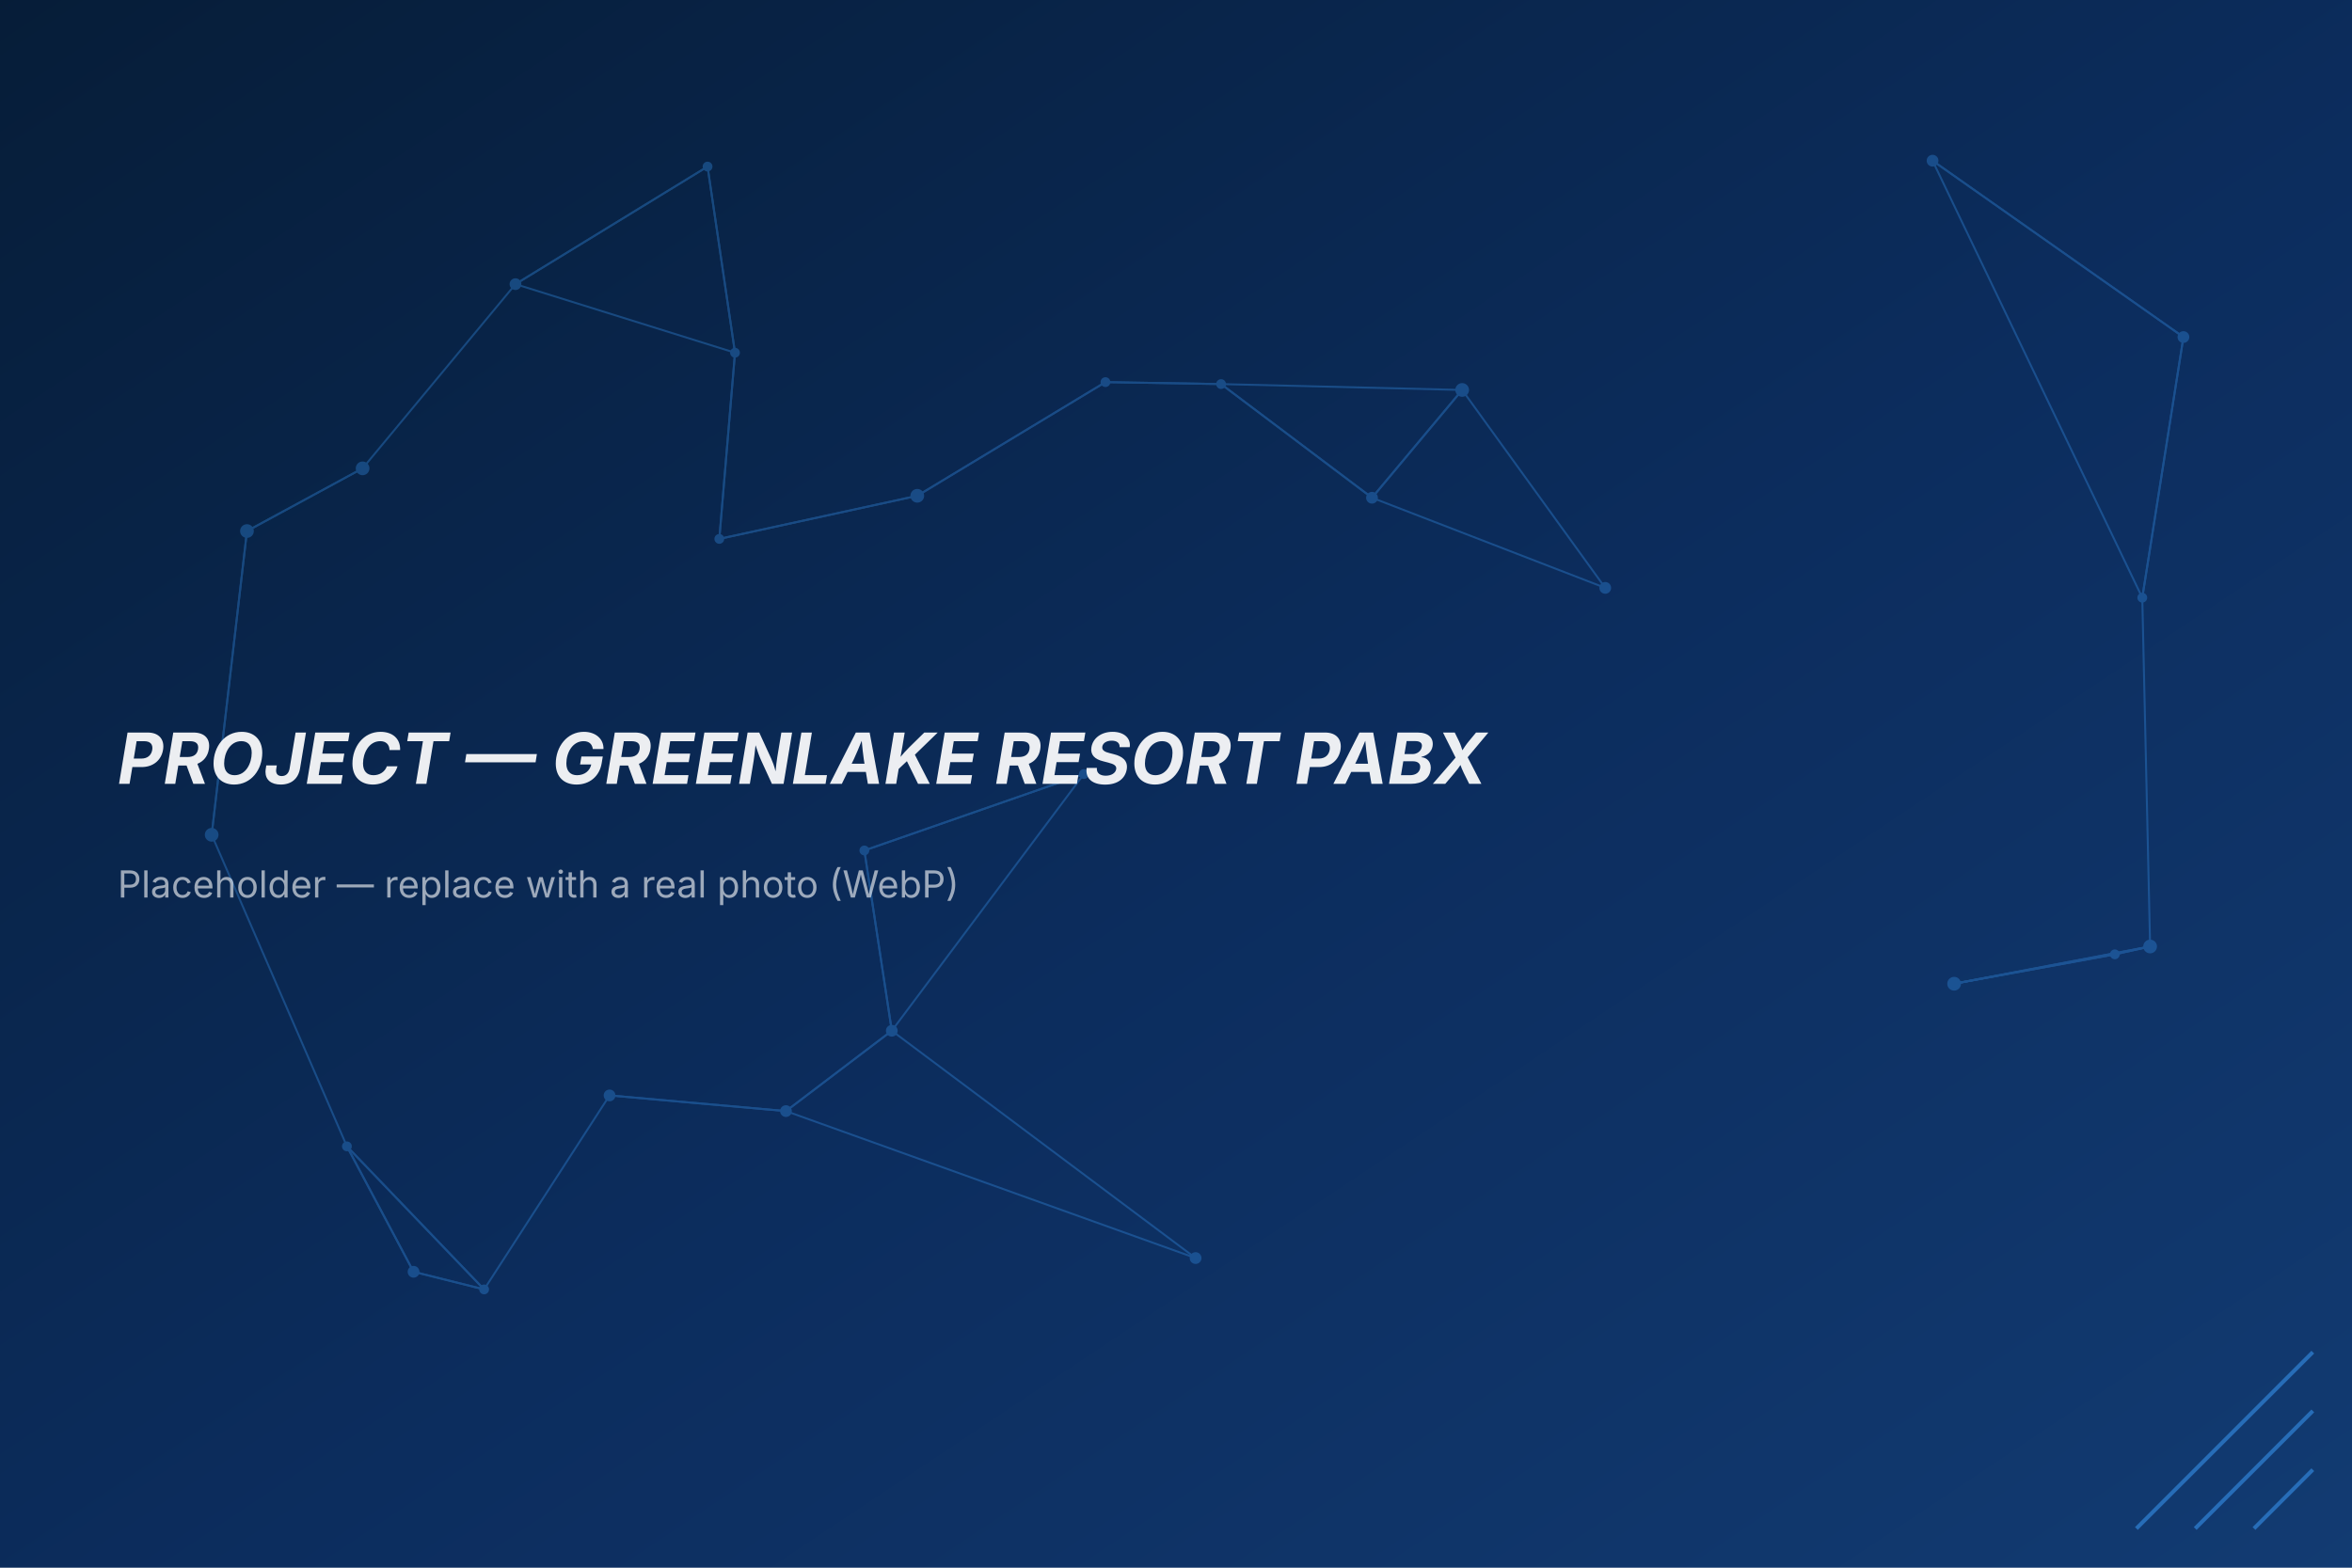
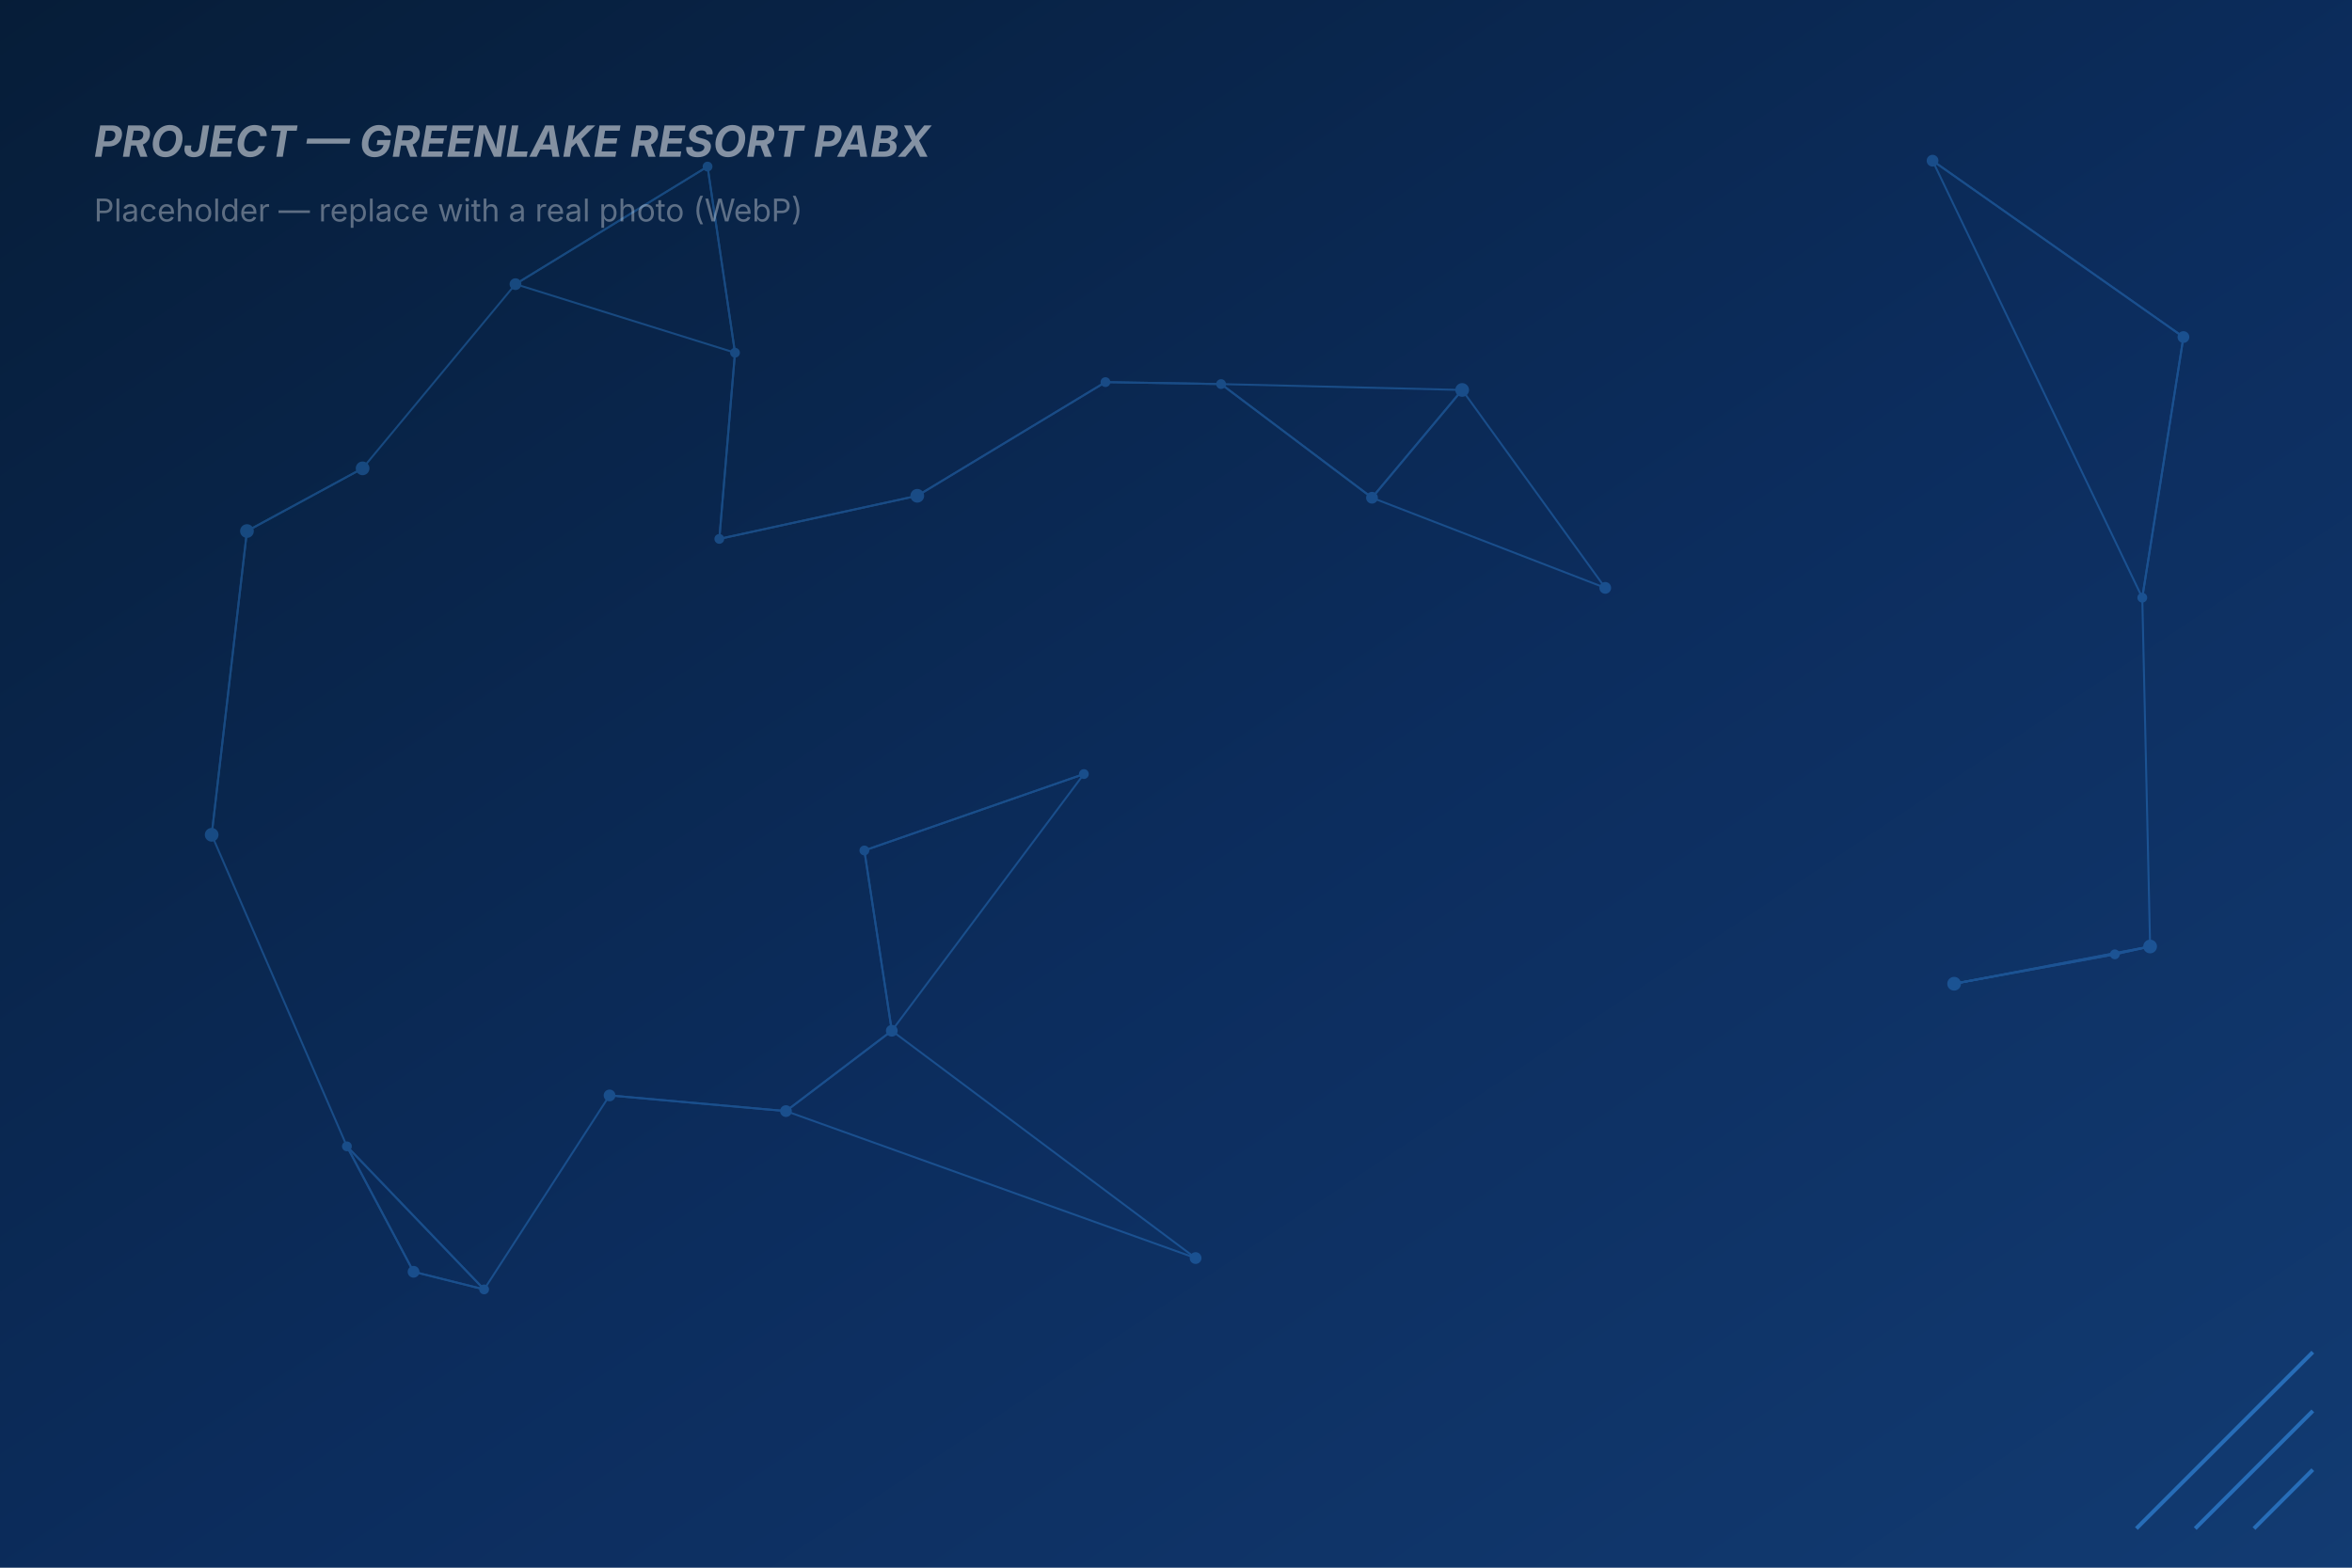
<svg xmlns="http://www.w3.org/2000/svg" width="1200" height="800" viewBox="0 0 1200 800" role="img" aria-label="Project — Greenlake Resort Pabx">
  <defs>
    <linearGradient id="g" x1="0" y1="0" x2="1" y2="1">
      <stop offset="0" stop-color="#061D38" />
      <stop offset=".55" stop-color="#0C2D5E" />
      <stop offset="1" stop-color="#123B72" />
    </linearGradient>
  </defs>
  <rect width="1200" height="800" fill="url(#g)" />
  <g stroke="#358FE8" stroke-width="1" opacity=".35" fill="#358FE8">
    <line x1="211" y1="649" x2="247" y2="658" />
    <line x1="211" y1="649" x2="177" y2="585" />
    <line x1="468" y1="253" x2="367" y2="275" />
    <line x1="468" y1="253" x2="564" y2="195" />
    <line x1="361" y1="85" x2="375" y2="180" />
    <line x1="361" y1="85" x2="263" y2="145" />
    <line x1="997" y1="502" x2="1079" y2="487" />
    <line x1="997" y1="502" x2="1097" y2="483" />
    <line x1="746" y1="199" x2="700" y2="254" />
    <line x1="746" y1="199" x2="623" y2="196" />
    <line x1="819" y1="300" x2="746" y2="199" />
    <line x1="819" y1="300" x2="700" y2="254" />
    <line x1="247" y1="658" x2="211" y2="649" />
    <line x1="247" y1="658" x2="177" y2="585" />
    <line x1="610" y1="642" x2="455" y2="526" />
    <line x1="610" y1="642" x2="401" y2="567" />
    <line x1="986" y1="82" x2="1114" y2="172" />
    <line x1="986" y1="82" x2="1093" y2="305" />
    <line x1="1093" y1="305" x2="1114" y2="172" />
    <line x1="1093" y1="305" x2="1097" y2="483" />
    <line x1="1114" y1="172" x2="1093" y2="305" />
    <line x1="1114" y1="172" x2="986" y2="82" />
    <line x1="401" y1="567" x2="455" y2="526" />
    <line x1="401" y1="567" x2="311" y2="559" />
    <line x1="441" y1="434" x2="455" y2="526" />
    <line x1="441" y1="434" x2="553" y2="395" />
    <line x1="700" y1="254" x2="746" y2="199" />
    <line x1="700" y1="254" x2="623" y2="196" />
    <line x1="455" y1="526" x2="401" y2="567" />
    <line x1="455" y1="526" x2="441" y2="434" />
    <line x1="108" y1="426" x2="126" y2="271" />
    <line x1="108" y1="426" x2="177" y2="585" />
    <line x1="1097" y1="483" x2="1079" y2="487" />
    <line x1="1097" y1="483" x2="997" y2="502" />
    <line x1="367" y1="275" x2="375" y2="180" />
    <line x1="367" y1="275" x2="468" y2="253" />
    <line x1="553" y1="395" x2="441" y2="434" />
    <line x1="553" y1="395" x2="455" y2="526" />
    <line x1="1079" y1="487" x2="1097" y2="483" />
    <line x1="1079" y1="487" x2="997" y2="502" />
    <line x1="564" y1="195" x2="623" y2="196" />
    <line x1="564" y1="195" x2="468" y2="253" />
    <line x1="623" y1="196" x2="564" y2="195" />
    <line x1="623" y1="196" x2="700" y2="254" />
    <line x1="177" y1="585" x2="211" y2="649" />
    <line x1="177" y1="585" x2="247" y2="658" />
    <line x1="311" y1="559" x2="401" y2="567" />
    <line x1="311" y1="559" x2="247" y2="658" />
    <line x1="126" y1="271" x2="185" y2="239" />
    <line x1="126" y1="271" x2="108" y2="426" />
    <line x1="375" y1="180" x2="367" y2="275" />
    <line x1="375" y1="180" x2="361" y2="85" />
    <line x1="185" y1="239" x2="126" y2="271" />
    <line x1="185" y1="239" x2="263" y2="145" />
    <line x1="263" y1="145" x2="361" y2="85" />
    <line x1="263" y1="145" x2="375" y2="180" />
    <circle cx="211" cy="649" r="2.5" />
    <circle cx="468" cy="253" r="3" />
    <circle cx="361" cy="85" r="2" />
    <circle cx="997" cy="502" r="3" />
    <circle cx="746" cy="199" r="3" />
    <circle cx="819" cy="300" r="2.5" />
    <circle cx="247" cy="658" r="2" />
    <circle cx="610" cy="642" r="2.5" />
    <circle cx="986" cy="82" r="2.5" />
    <circle cx="1093" cy="305" r="2" />
    <circle cx="1114" cy="172" r="2.5" />
    <circle cx="401" cy="567" r="2.5" />
    <circle cx="441" cy="434" r="2" />
    <circle cx="700" cy="254" r="2.5" />
    <circle cx="455" cy="526" r="2.5" />
    <circle cx="108" cy="426" r="3" />
    <circle cx="1097" cy="483" r="3" />
    <circle cx="367" cy="275" r="2" />
    <circle cx="553" cy="395" r="2" />
    <circle cx="1079" cy="487" r="2" />
    <circle cx="564" cy="195" r="2" />
    <circle cx="623" cy="196" r="2" />
    <circle cx="177" cy="585" r="2" />
    <circle cx="311" cy="559" r="2.5" />
    <circle cx="126" cy="271" r="3" />
    <circle cx="375" cy="180" r="2" />
    <circle cx="185" cy="239" r="3" />
    <circle cx="263" cy="145" r="2.5" />
  </g>
  <g stroke="#358FE8" stroke-width="2" opacity=".6">
    <line x1="1090" y1="780" x2="1180" y2="690" />
    <line x1="1120" y1="780" x2="1180" y2="720" />
    <line x1="1150" y1="780" x2="1180" y2="750" />
  </g>
-   <text x="60" y="400" fill="#FFFFFF" font-family="Kanit, Inter, Arial, sans-serif" font-size="36" font-weight="700" font-style="italic" opacity=".92">PROJECT — GREENLAKE RESORT PABX</text>
-   <text x="60" y="458" fill="#FFFFFF" font-family="Inter, Arial, sans-serif" font-size="19" opacity=".6">Placeholder — replace with a real photo (WebP)</text>
+   <text x="48" y="80" fill="#FFFFFF" font-family="Kanit, Inter, Arial, sans-serif" font-size="22" font-weight="700" font-style="italic" opacity=".5">PROJECT — GREENLAKE RESORT PABX</text>
+   <text x="48" y="113" fill="#FFFFFF" font-family="Inter, Arial, sans-serif" font-size="16" opacity=".35">Placeholder — replace with a real photo (WebP)</text>
</svg>
